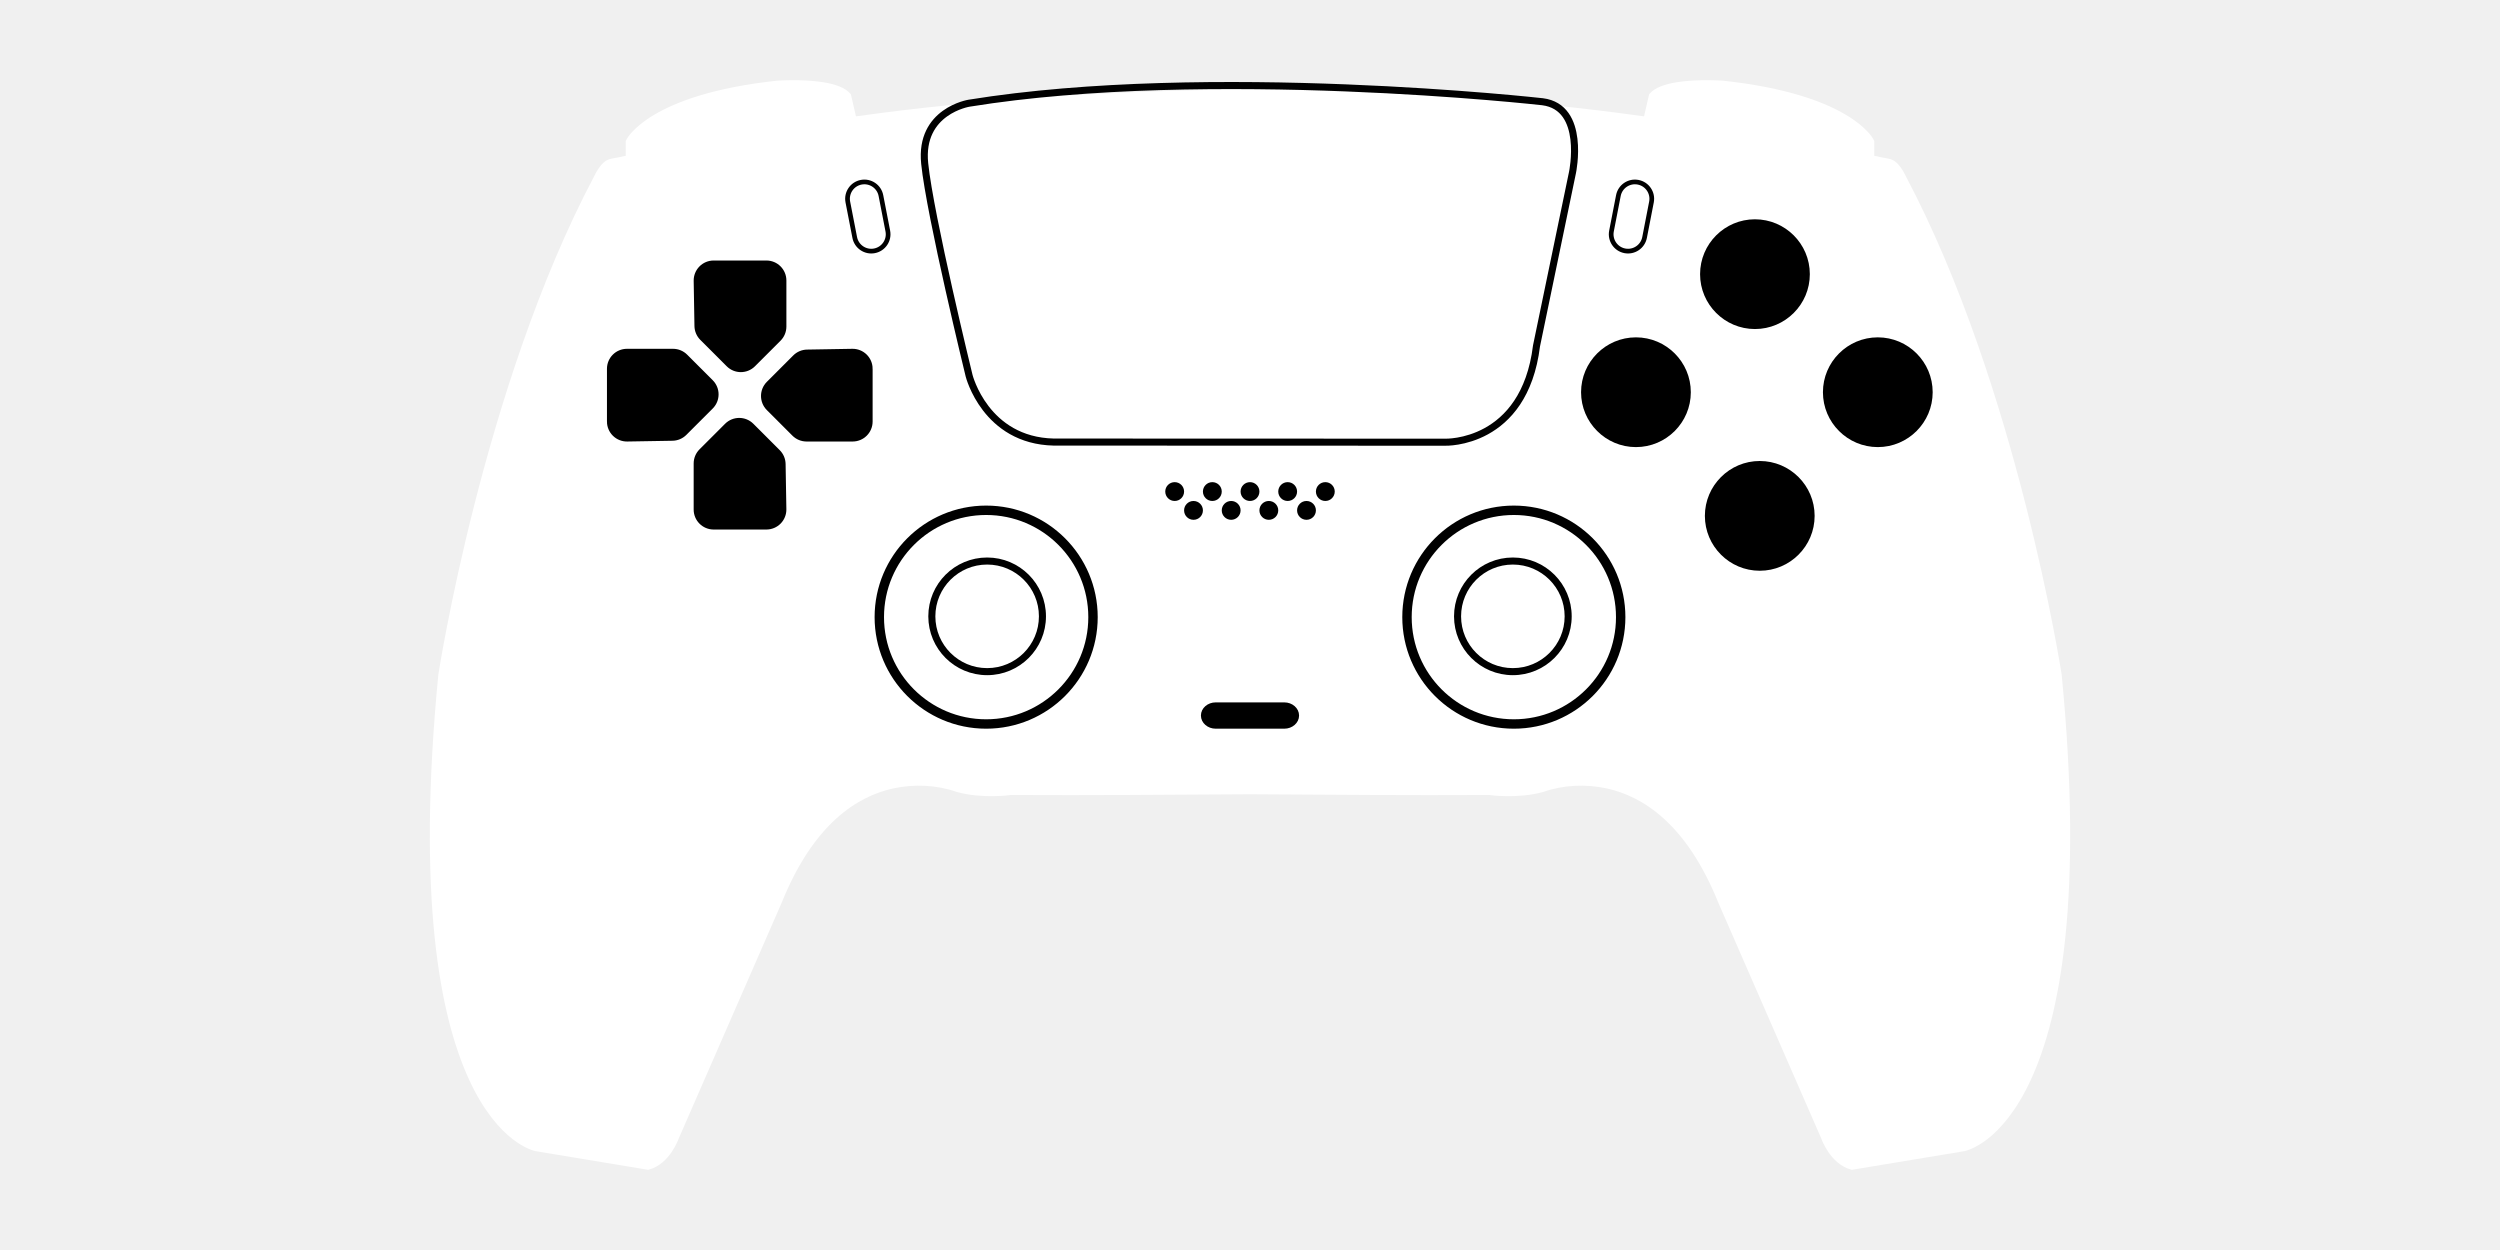
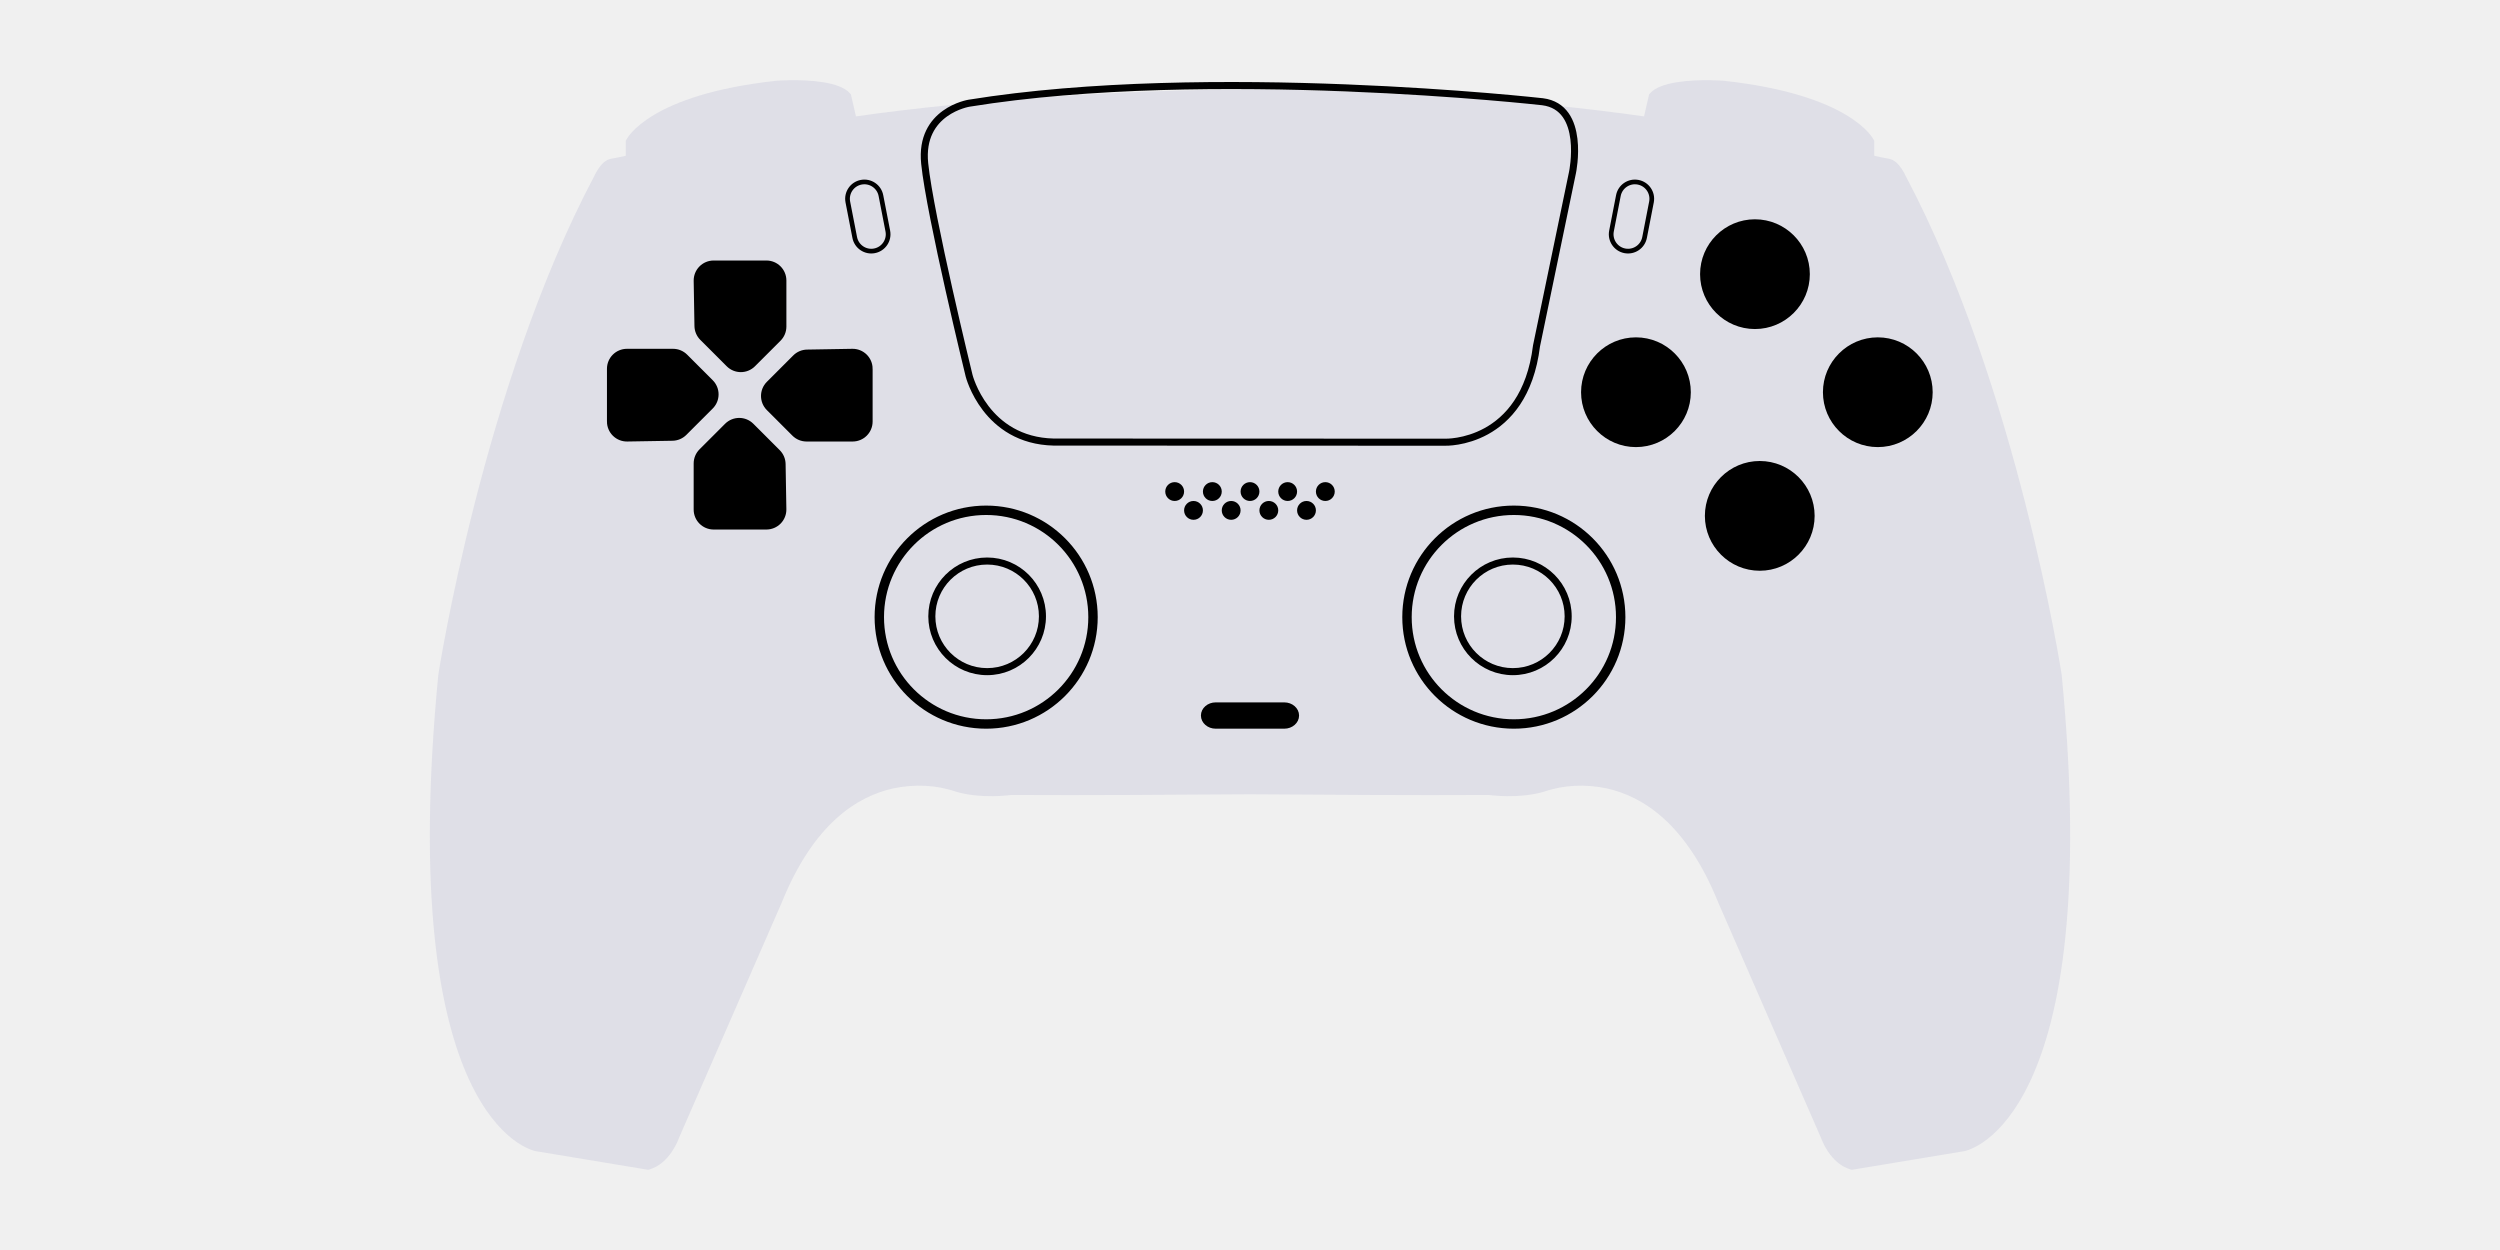
<svg xmlns="http://www.w3.org/2000/svg" width="1000" height="500">
-   <path d="M316.089 32.08c-2.486.031-4.41.141-5.271.198h-.07c-25.435 2.753-40.396 8.473-49.07 13.626-4.338 2.576-7.1 5.011-8.794 6.847-1.258 1.362-2.046 2.504-2.584 3.618v5.939c-1.145.258-3.208.744-5.679 1.15-2.566.42-4.125 2.389-5.238 4.005a20.6 20.6 0 0 0-1.732 3.067c-44.602 84.275-62.303 199.236-62.303 199.236l-.01.054-.008.055c-8.658 89.207.62 136.646 12.307 161.992 5.843 12.674 12.31 19.813 17.405 23.777 5.095 3.963 9.046 4.784 9.046 4.784l.024.009 45.17 7.491.406-.116c8.32-2.362 11.752-12.242 11.853-12.536l41.14-94.212.008-.023c12.807-31.727 30.287-42.486 44.537-45.663 8.471-1.8 17.303-1.465 25.49 1.401 10.151 2.838 21.282 1.267 21.665 1.213 31.869.186 63.744-.104 95.62-.287 31.875.183 63.75.473 95.618.287.383.054 11.514 1.625 21.666-1.213 8.187-2.866 17.018-3.201 25.49-1.4 14.25 3.176 31.73 13.935 44.536 45.662l.01.023 41.138 94.212c.101.294 3.533 10.174 11.854 12.536l.405.116 45.17-7.491.024-.01s3.952-.82 9.047-4.783 11.562-11.103 17.405-23.777c11.687-25.346 20.964-72.785 12.307-161.992l-.009-.055-.009-.054S806.952 154.805 762.349 70.53a20.6 20.6 0 0 0-1.731-3.067c-1.114-1.616-2.672-3.584-5.238-4.005-2.471-.406-4.535-.892-5.679-1.15v-5.94c-.538-1.113-1.326-2.255-2.584-3.617-1.695-1.836-4.456-4.27-8.794-6.847-8.674-5.153-23.635-10.873-49.07-13.626h-.07c-.862-.057-2.786-.167-5.271-.198-7.456-.093-19.963.517-23.991 5.354l-.287.345-2.018 8.768c-48.688-6.867-104.39-10.42-157.616-10.8-53.226.38-108.929 3.933-157.616 10.8l-2.018-8.768-.287-.345c-4.028-4.837-16.535-5.448-23.991-5.354z" style="fill:#fff;fill-rule:evenodd;stroke-width:2.883;stroke-linecap:round;stroke-miterlimit:7;paint-order:stroke markers fill" />
+   <path d="M316.089 32.08c-2.486.031-4.41.141-5.271.198h-.07c-25.435 2.753-40.396 8.473-49.07 13.626-4.338 2.576-7.1 5.011-8.794 6.847-1.258 1.362-2.046 2.504-2.584 3.618v5.939c-1.145.258-3.208.744-5.679 1.15-2.566.42-4.125 2.389-5.238 4.005a20.6 20.6 0 0 0-1.732 3.067c-44.602 84.275-62.303 199.236-62.303 199.236l-.01.054-.008.055c-8.658 89.207.62 136.646 12.307 161.992 5.843 12.674 12.31 19.813 17.405 23.777 5.095 3.963 9.046 4.784 9.046 4.784l.024.009 45.17 7.491.406-.116c8.32-2.362 11.752-12.242 11.853-12.536l41.14-94.212.008-.023c12.807-31.727 30.287-42.486 44.537-45.663 8.471-1.8 17.303-1.465 25.49 1.401 10.151 2.838 21.282 1.267 21.665 1.213 31.869.186 63.744-.104 95.62-.287 31.875.183 63.75.473 95.618.287.383.054 11.514 1.625 21.666-1.213 8.187-2.866 17.018-3.201 25.49-1.4 14.25 3.176 31.73 13.935 44.536 45.662l.01.023 41.138 94.212c.101.294 3.533 10.174 11.854 12.536l.405.116 45.17-7.491.024-.01s3.952-.82 9.047-4.783 11.562-11.103 17.405-23.777c11.687-25.346 20.964-72.785 12.307-161.992l-.009-.055-.009-.054S806.952 154.805 762.349 70.53a20.6 20.6 0 0 0-1.731-3.067c-1.114-1.616-2.672-3.584-5.238-4.005-2.471-.406-4.535-.892-5.679-1.15v-5.94c-.538-1.113-1.326-2.255-2.584-3.617-1.695-1.836-4.456-4.27-8.794-6.847-8.674-5.153-23.635-10.873-49.07-13.626h-.07c-.862-.057-2.786-.167-5.271-.198-7.456-.093-19.963.517-23.991 5.354l-.287.345-2.018 8.768c-48.688-6.867-104.39-10.42-157.616-10.8-53.226.38-108.929 3.933-157.616 10.8l-2.018-8.768-.287-.345c-4.028-4.837-16.535-5.448-23.991-5.354z" style="fill:#dfdfe7;fill-rule:evenodd;stroke-width:2.883;stroke-linecap:round;stroke-miterlimit:7;paint-order:stroke markers fill;fill-opacity:1" />
  <g style="fill:#000" transform="translate(103.953 42.493)scale(.78688)">
    <circle cx="465.022" cy="195.876" r="4.786" style="font-variation-settings:normal;opacity:1;vector-effect:none;fill:#000;fill-opacity:1;fill-rule:evenodd;stroke-width:26.457;stroke-linecap:butt;stroke-linejoin:miter;stroke-miterlimit:4;stroke-dasharray:none;stroke-dashoffset:0;stroke-opacity:1;-inkscape-stroke:none;stop-color:#000;stop-opacity:1" />
    <circle cx="474.595" cy="205.449" r="4.786" style="font-variation-settings:normal;opacity:1;vector-effect:none;fill:#000;fill-opacity:1;fill-rule:evenodd;stroke-width:26.457;stroke-linecap:butt;stroke-linejoin:miter;stroke-miterlimit:4;stroke-dasharray:none;stroke-dashoffset:0;stroke-opacity:1;-inkscape-stroke:none;stop-color:#000;stop-opacity:1" />
    <circle cx="484.168" cy="195.876" r="4.786" style="font-variation-settings:normal;opacity:1;vector-effect:none;fill:#000;fill-opacity:1;fill-rule:evenodd;stroke-width:26.457;stroke-linecap:butt;stroke-linejoin:miter;stroke-miterlimit:4;stroke-dasharray:none;stroke-dashoffset:0;stroke-opacity:1;-inkscape-stroke:none;stop-color:#000;stop-opacity:1" />
    <circle cx="493.741" cy="205.449" r="4.786" style="font-variation-settings:normal;opacity:1;vector-effect:none;fill:#000;fill-opacity:1;fill-rule:evenodd;stroke-width:26.457;stroke-linecap:butt;stroke-linejoin:miter;stroke-miterlimit:4;stroke-dasharray:none;stroke-dashoffset:0;stroke-opacity:1;-inkscape-stroke:none;stop-color:#000;stop-opacity:1" />
    <circle cx="503.314" cy="195.876" r="4.786" style="font-variation-settings:normal;opacity:1;vector-effect:none;fill:#000;fill-opacity:1;fill-rule:evenodd;stroke-width:26.457;stroke-linecap:butt;stroke-linejoin:miter;stroke-miterlimit:4;stroke-dasharray:none;stroke-dashoffset:0;stroke-opacity:1;-inkscape-stroke:none;stop-color:#000;stop-opacity:1" />
    <circle cx="512.887" cy="205.449" r="4.786" style="font-variation-settings:normal;opacity:1;vector-effect:none;fill:#000;fill-opacity:1;fill-rule:evenodd;stroke-width:26.457;stroke-linecap:butt;stroke-linejoin:miter;stroke-miterlimit:4;stroke-dasharray:none;stroke-dashoffset:0;stroke-opacity:1;-inkscape-stroke:none;stop-color:#000;stop-opacity:1" />
    <circle cx="522.459" cy="195.876" r="4.786" style="font-variation-settings:normal;opacity:1;vector-effect:none;fill:#000;fill-opacity:1;fill-rule:evenodd;stroke-width:26.457;stroke-linecap:butt;stroke-linejoin:miter;stroke-miterlimit:4;stroke-dasharray:none;stroke-dashoffset:0;stroke-opacity:1;-inkscape-stroke:none;stop-color:#000;stop-opacity:1" />
    <circle cx="532.032" cy="205.449" r="4.786" style="font-variation-settings:normal;opacity:1;vector-effect:none;fill:#000;fill-opacity:1;fill-rule:evenodd;stroke-width:26.457;stroke-linecap:butt;stroke-linejoin:miter;stroke-miterlimit:4;stroke-dasharray:none;stroke-dashoffset:0;stroke-opacity:1;-inkscape-stroke:none;stop-color:#000;stop-opacity:1" />
    <circle cx="541.605" cy="195.876" r="4.786" style="font-variation-settings:normal;opacity:1;vector-effect:none;fill:#000;fill-opacity:1;fill-rule:evenodd;stroke-width:26.457;stroke-linecap:butt;stroke-linejoin:miter;stroke-miterlimit:4;stroke-dasharray:none;stroke-dashoffset:0;stroke-opacity:1;-inkscape-stroke:none;stop-color:#000;stop-opacity:1" />
  </g>
  <path fill="none" stroke="#747474" stroke-width="2.821" d="M387.646 150.29s6.536 25.924 33.821 26.536l156.643.055s31.594 1.096 36.492-38.51l14.403-69.42s5.513-26.047-11.992-28.258c0 0-133.323-14.96-229.366.583 0 0-19.92 3.126-17.772 24.117 2.148 20.99 17.77 84.897 17.77 84.897z" data-name="路径 3247" style="stroke:#000" />
  <g fill="none" style="stroke:#000" transform="translate(-6011.616 2475.629)scale(.94032)">
    <g style="opacity:1;stroke:#000;stroke-opacity:1">
      <rect width="14.338" height="29.716" x="1" y="1" stroke="#747474" stroke-width="2" data-name="矩形 709" rx="7.169" style="stroke:#000;stroke-opacity:1" transform="rotate(-169 3424.588 -1603.206)" />
    </g>
    <rect width="14.338" height="29.716" x="7115.687" y="-1218.508" rx="7.169" style="opacity:1;stroke:#000;stroke-width:2;stroke-opacity:1" transform="rotate(-11)" />
  </g>
  <g fill="none" stroke="#747474" stroke-width="2" style="fill:#000;fill-opacity:1;stroke:#000">
    <path d="M6733.682-2156.324h22.444a7.5 7.5 0 0 1 7.5 7.5v19.613a7.5 7.5 0 0 1-2.2 5.3l-10.877 10.872a7.5 7.5 0 0 1-10.6 0l-11.237-11.235a7.5 7.5 0 0 1-2.194-5.172l-.328-19.254a7.5 7.5 0 0 1 7.493-7.624z" data-name="路径 11" style="fill:#000;fill-opacity:1;stroke:#000;stroke-opacity:1" transform="translate(-6046.358 2132.778)scale(.94032)" />
    <path d="M6800.308-2111.267v22.443a7.5 7.5 0 0 1-7.5 7.5h-19.61a7.5 7.5 0 0 1-5.3-2.2l-10.876-10.877a7.5 7.5 0 0 1 0-10.6l11.237-11.237a7.5 7.5 0 0 1 5.17-2.194l19.26-.33a7.5 7.5 0 0 1 7.62 7.495z" data-name="路径 12" style="fill:#000;fill-opacity:1;stroke:#000;stroke-opacity:1" transform="translate(-6046.358 2132.778)scale(.94032)" />
    <path d="M6689.298-2088.824v-22.442a7.5 7.5 0 0 1 7.5-7.495h19.613a7.5 7.5 0 0 1 5.3 2.2l10.878 10.878a7.5 7.5 0 0 1 0 10.6l-11.237 11.236a7.5 7.5 0 0 1-5.17 2.195l-19.255.328a7.5 7.5 0 0 1-7.63-7.5z" data-name="路径 13" style="fill:#000;fill-opacity:1;stroke:#000;stroke-opacity:1" transform="translate(-6046.358 2132.778)scale(.94032)" />
    <path d="M6756.126-2043.885h-22.444a7.5 7.5 0 0 1-7.5-7.495v-19.613a7.5 7.5 0 0 1 2.2-5.3l10.88-10.877a7.5 7.5 0 0 1 10.6 0l11.235 11.237a7.5 7.5 0 0 1 2.194 5.172l.328 19.254a7.5 7.5 0 0 1-7.494 7.622z" data-name="路径 14" style="fill:#000;fill-opacity:1;stroke:#000;stroke-opacity:1" transform="translate(-6046.358 2132.778)scale(.94032)" />
  </g>
  <rect width="37.384" height="8.649" x="481.308" y="281.89" rx="4.982" style="fill:#000;fill-rule:evenodd;stroke:#000;stroke-width:1.876;stroke-linecap:round;stroke-miterlimit:7;paint-order:stroke markers fill" />
  <path d="M701.983 87.716c-12.106 0-21.951 9.845-21.951 21.951s9.845 21.949 21.95 21.949c12.106 0 21.95-9.842 21.95-21.95 0-12.106-9.844-21.949-21.95-21.949m-47.605 47.223c-12.106 0-21.95 9.844-21.95 21.95s9.844 21.95 21.95 21.95 21.949-9.844 21.949-21.95-9.843-21.951-21.949-21.951m96.747 0c-12.107 0-21.951 9.844-21.951 21.95s9.845 21.95 21.95 21.95c12.106 0 21.948-9.844 21.948-21.95s-9.842-21.95-21.947-21.95m-47.223 49.46c-12.105 0-21.95 9.846-21.95 21.952 0 12.105 9.845 21.949 21.95 21.949 12.107 0 21.95-9.844 21.95-21.95s-9.843-21.95-21.95-21.95" style="baseline-shift:baseline;display:inline;overflow:visible;vector-effect:none;fill:#000;stroke-width:.94;stop-color:#000" />
  <g fill="none" style="stroke:#000">
    <g style="stroke:#000" transform="translate(-6011.616 2475.629)scale(.94032)">
      <g stroke="#747474" stroke-width="2" data-name="椭圆 2165" style="opacity:1;stroke:#000;stroke-opacity:1" transform="translate(7012.684 -2394.597)">
        <circle cx="24.027" cy="24.027" r="24.027" stroke="none" style="stroke:#000;stroke-opacity:1" />
        <circle cx="24.027" cy="24.027" r="23.027" style="stroke:#000;stroke-opacity:1" />
      </g>
      <circle cx="7037.129" cy="-2370.228" r="45.453" style="opacity:1;stroke:#000;stroke-width:4;stroke-opacity:1" />
    </g>
    <g style="stroke:#000" transform="matrix(-.94032 0 0 .94032 7011.616 2475.629)">
      <g stroke="#747474" stroke-width="2" data-name="椭圆 2165" style="opacity:1;stroke:#000;stroke-opacity:1" transform="translate(7012.684 -2394.597)">
        <circle cx="24.027" cy="24.027" r="24.027" stroke="none" style="stroke:#000;stroke-opacity:1" />
        <circle cx="24.027" cy="24.027" r="23.027" style="stroke:#000;stroke-opacity:1" />
      </g>
      <circle cx="7037.129" cy="-2370.228" r="45.453" style="opacity:1;stroke:#000;stroke-width:4;stroke-opacity:1" />
    </g>
  </g>
</svg>
